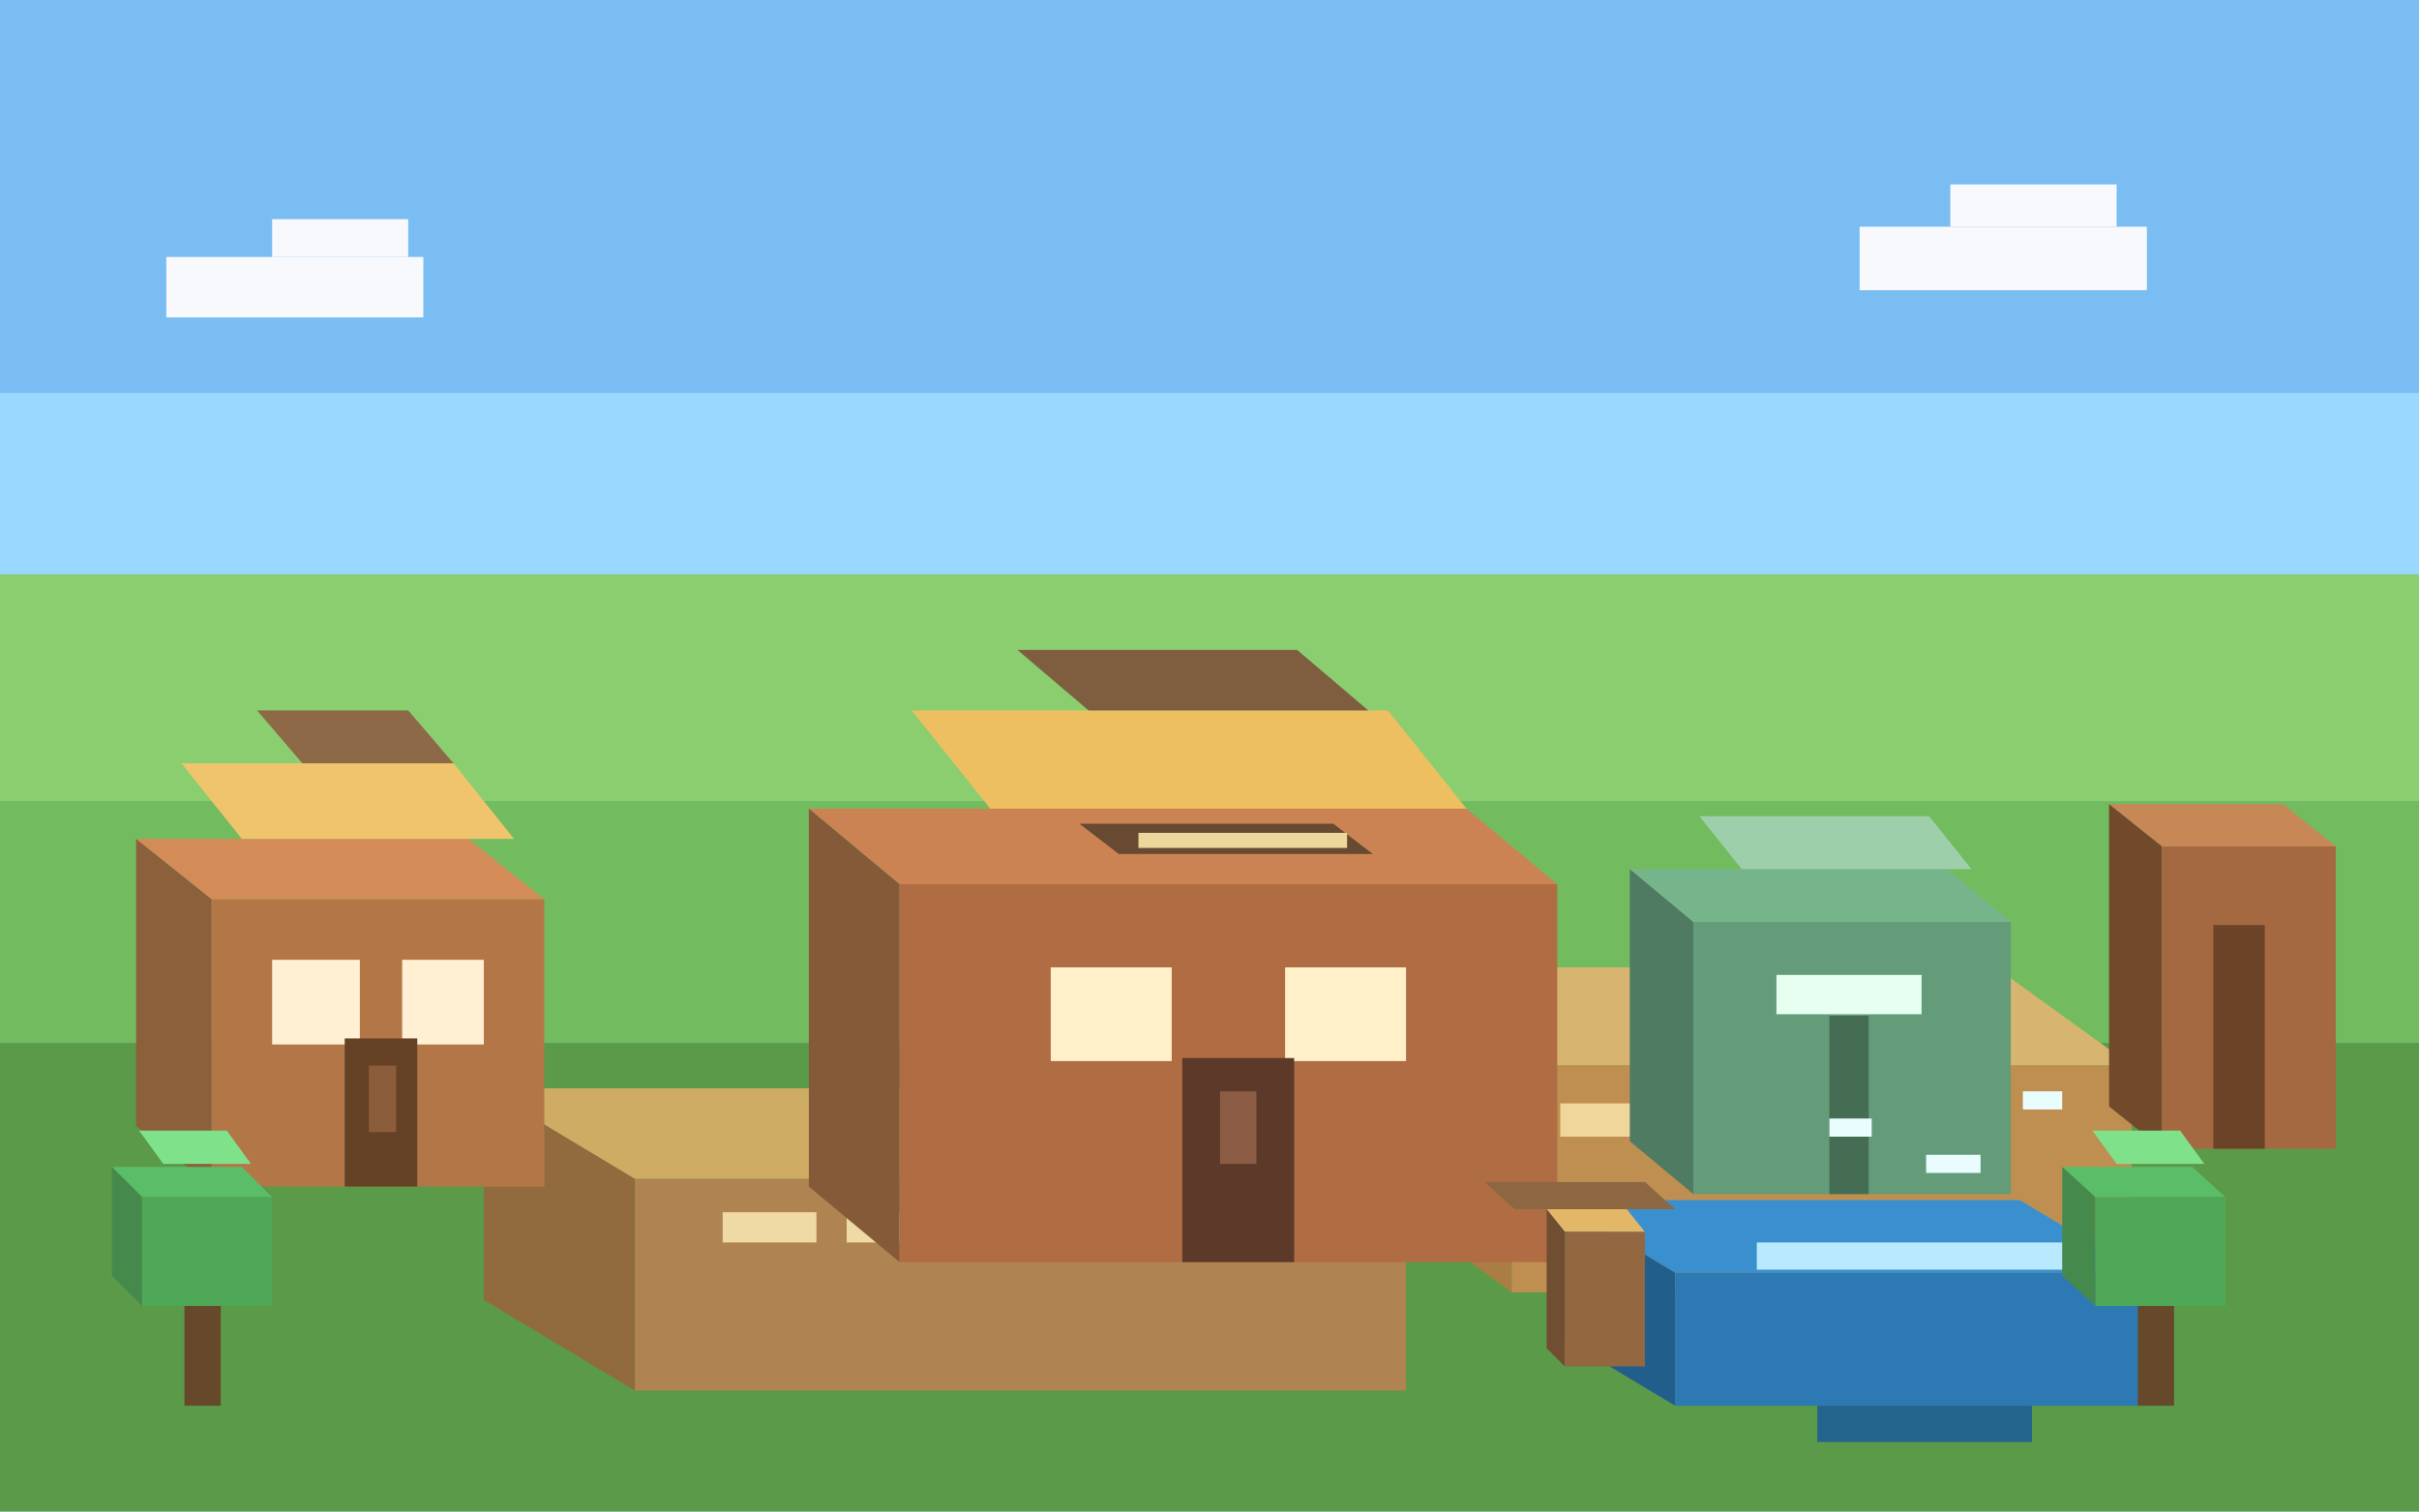
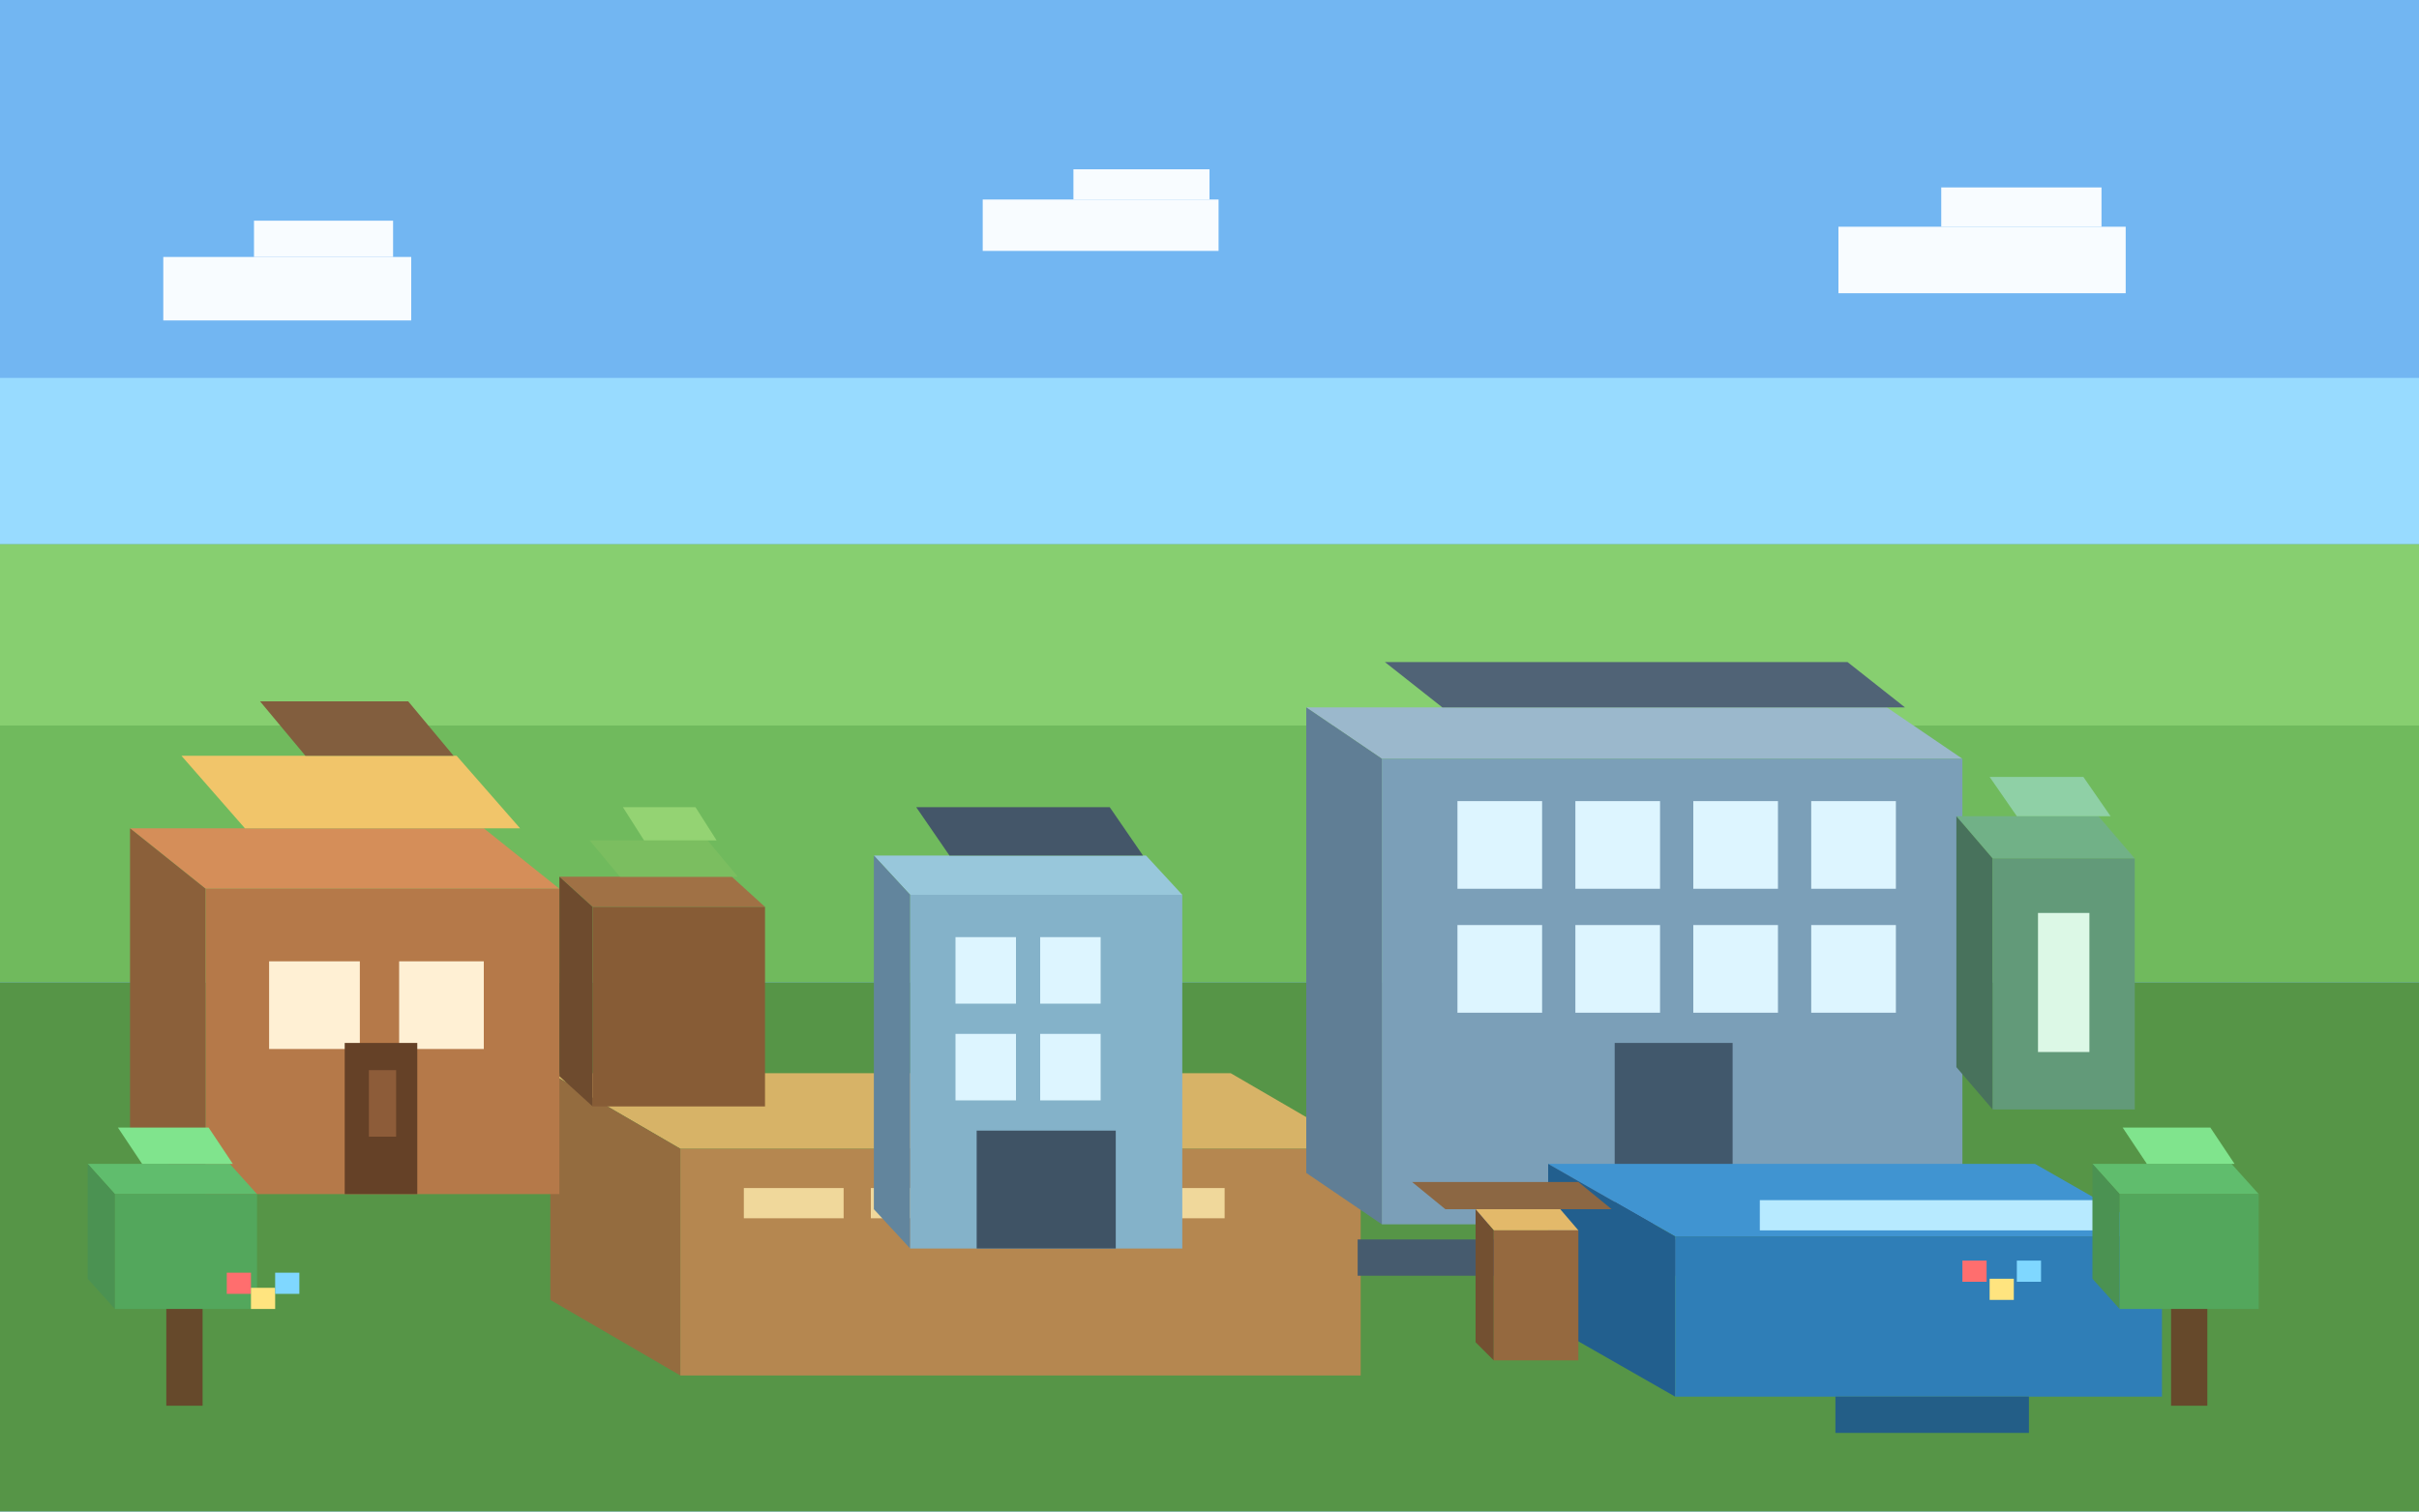
<svg xmlns="http://www.w3.org/2000/svg" width="1600" height="1000" viewBox="0 0 1600 1000" fill="none">
-   <rect width="1600" height="1000" fill="#79BDF3" />
-   <rect y="260" width="1600" height="120" fill="#9AD8FF" />
-   <rect y="380" width="1600" height="150" fill="#8ACE70" />
-   <rect y="530" width="1600" height="160" fill="#72BB5E" />
-   <rect y="690" width="1600" height="310" fill="#5A9A48" />
-   <rect x="110" y="170" width="170" height="40" fill="#F8F9FD" />
-   <rect x="180" y="145" width="90" height="25" fill="#F8F9FD" />
-   <rect x="1230" y="150" width="190" height="42" fill="#F8F9FD" />
-   <rect x="1290" y="122" width="110" height="28" fill="#F8F9FD" />
-   <polygon points="1000,705 1410,705 1320,640 910,640" fill="#D7B46F" />
-   <polygon points="1000,705 1000,855 910,790 910,640" fill="#A97D43" />
-   <polygon points="1000,705 1410,705 1410,855 1000,855" fill="#BF8F51" />
-   <rect x="1032" y="730" width="60" height="22" fill="#EFD79C" />
-   <rect x="1106" y="730" width="60" height="22" fill="#EFD79C" />
-   <rect x="1180" y="730" width="60" height="22" fill="#EFD79C" />
-   <rect x="1254" y="730" width="60" height="22" fill="#EFD79C" />
-   <polygon points="420,780 930,780 830,720 320,720" fill="#CEAC64" />
-   <polygon points="420,780 420,920 320,860 320,720" fill="#916B3E" />
-   <polygon points="420,780 930,780 930,920 420,920" fill="#AF8451" />
-   <rect x="478" y="802" width="62" height="20" fill="#EFD9A4" />
-   <rect x="560" y="802" width="62" height="20" fill="#EFD9A4" />
-   <rect x="642" y="802" width="62" height="20" fill="#EFD9A4" />
-   <rect x="724" y="802" width="62" height="20" fill="#EFD9A4" />
-   <rect x="806" y="802" width="62" height="20" fill="#EFD9A4" />
-   <polygon points="140,595 360,595 310,555 90,555" fill="#D38C57" />
-   <polygon points="140,595 140,785 90,745 90,555" fill="#8C603A" />
-   <polygon points="140,595 360,595 360,785 140,785" fill="#B37747" />
-   <polygon points="160,555 340,555 300,505 120,505" fill="#F0C46C" />
-   <polygon points="200,505 300,505 270,470 170,470" fill="#8D6947" />
-   <rect x="180" y="635" width="58" height="56" fill="#FFF0D4" />
-   <rect x="266" y="635" width="54" height="56" fill="#FFF0D4" />
-   <rect x="228" y="687" width="48" height="98" fill="#654126" />
-   <rect x="244" y="705" width="18" height="44" fill="#8C5D3A" />
-   <polygon points="595,585 1030,585 970,535 535,535" fill="#CC8353" />
-   <polygon points="595,585 595,835 535,785 535,535" fill="#855A38" />
-   <polygon points="595,585 1030,585 1030,835 595,835" fill="#B06C42" />
-   <polygon points="655,535 970,535 918,470 603,470" fill="#EEBF61" />
-   <polygon points="720,470 905,470 858,430 673,430" fill="#7E5E3F" />
-   <rect x="695" y="640" width="80" height="62" fill="#FFF0CA" />
-   <rect x="850" y="640" width="80" height="62" fill="#FFF0CA" />
-   <rect x="782" y="700" width="74" height="135" fill="#5D3929" />
-   <rect x="807" y="722" width="24" height="48" fill="#8C5D44" />
-   <polygon points="740,565 908,565 882,545 714,545" fill="#674A31" />
-   <rect x="753" y="551" width="138" height="10" fill="#EDD79C" />
-   <polygon points="1120,610 1330,610 1288,575 1078,575" fill="#76B58C" />
-   <polygon points="1120,610 1120,790 1078,755 1078,575" fill="#4F7B62" />
-   <polygon points="1120,610 1330,610 1330,790 1120,790" fill="#649C7A" />
-   <polygon points="1152,575 1304,575 1276,540 1124,540" fill="#9DD0AA" />
-   <rect x="1175" y="645" width="96" height="26" fill="#E6FFF0" />
-   <rect x="1210" y="672" width="26" height="118" fill="#446D54" />
-   <polygon points="1430,560 1545,560 1510,532 1395,532" fill="#C88756" />
-   <polygon points="1430,560 1430,760 1395,732 1395,532" fill="#714A2C" />
-   <polygon points="1430,560 1545,560 1545,760 1430,760" fill="#A46940" />
-   <rect x="1464" y="612" width="34" height="148" fill="#6B4327" />
-   <polygon points="1108,842 1416,842 1336,794 1028,794" fill="#3A90CF" />
-   <polygon points="1108,842 1108,930 1028,882 1028,794" fill="#215E8C" />
-   <polygon points="1108,842 1416,842 1416,930 1108,930" fill="#2D79B3" />
-   <rect x="1162" y="822" width="214" height="18" fill="#B8E9FF" />
-   <rect x="1202" y="930" width="142" height="24" fill="#24658E" />
-   <polygon points="94,792 180,792 160,772 74,772" fill="#5ABD68" />
-   <polygon points="94,792 94,864 74,844 74,772" fill="#46894C" />
-   <polygon points="94,792 180,792 180,864 94,864" fill="#4FA857" />
-   <polygon points="108,770 166,770 150,748 92,748" fill="#7FE28B" />
-   <rect x="122" y="864" width="24" height="66" fill="#66492B" />
-   <polygon points="1386,792 1472,792 1450,772 1364,772" fill="#5ABD68" />
-   <polygon points="1386,792 1386,864 1364,844 1364,772" fill="#46894C" />
-   <polygon points="1386,792 1472,792 1472,864 1386,864" fill="#4FA857" />
-   <polygon points="1400,770 1458,770 1442,748 1384,748" fill="#7FE28B" />
-   <rect x="1414" y="864" width="24" height="66" fill="#66492B" />
-   <polygon points="1035,815 1088,815 1076,800 1023,800" fill="#E2B768" />
-   <polygon points="1035,815 1035,904 1023,892 1023,800" fill="#714E31" />
-   <polygon points="1035,815 1088,815 1088,904 1035,904" fill="#936840" />
-   <polygon points="1002,800 1108,800 1088,782 982,782" fill="#8C6742" />
-   <rect x="1210" y="740" width="28" height="12" fill="#E9FDFF" />
-   <rect x="1274" y="764" width="36" height="12" fill="#E9FDFF" />
-   <rect x="1338" y="722" width="26" height="12" fill="#E9FDFF" />
+   <rect width="1600" height="1000" fill="#72B6F2" />
+   <rect y="250" width="1600" height="110" fill="#98DBFF" />
+   <rect y="360" width="1600" height="120" fill="#87CF70" />
+   <rect y="480" width="1600" height="170" fill="#70BA5D" />
+   <rect y="650" width="1600" height="350" fill="#569547" />
+   <rect x="108" y="170" width="164" height="42" fill="#F8FCFF" />
+   <rect x="168" y="146" width="92" height="24" fill="#F8FCFF" />
+   <rect x="1216" y="150" width="190" height="44" fill="#F8FCFF" />
+   <rect x="1284" y="124" width="106" height="26" fill="#F8FCFF" />
+   <rect x="650" y="132" width="156" height="34" fill="#F8FCFF" />
+   <rect x="710" y="112" width="90" height="20" fill="#F8FCFF" />
+   <polygon points="450,760 900,760 814,710 364,710" fill="#D7B367" />
+   <polygon points="450,760 450,910 364,860 364,710" fill="#946C3F" />
+   <polygon points="450,760 900,760 900,910 450,910" fill="#B58750" />
+   <rect x="492" y="786" width="66" height="20" fill="#F0D89B" />
+   <rect x="576" y="786" width="66" height="20" fill="#F0D89B" />
+   <rect x="660" y="786" width="66" height="20" fill="#F0D89B" />
+   <rect x="744" y="786" width="66" height="20" fill="#F0D89B" />
+   <polygon points="136,588 370,588 320,548 86,548" fill="#D58E59" />
+   <polygon points="136,588 136,790 86,750 86,548" fill="#8B603A" />
+   <polygon points="136,588 370,588 370,790 136,790" fill="#B57949" />
+   <polygon points="162,548 344,548 302,500 120,500" fill="#F1C56A" />
+   <polygon points="202,500 300,500 270,464 172,464" fill="#825E3E" />
+   <rect x="178" y="636" width="60" height="58" fill="#FFF0D4" />
+   <rect x="264" y="636" width="56" height="58" fill="#FFF0D4" />
+   <rect x="228" y="690" width="48" height="100" fill="#654127" />
+   <rect x="244" y="708" width="18" height="44" fill="#8D5C39" />
+   <polygon points="392,600 506,600 484,580 370,580" fill="#A07145" />
+   <polygon points="392,600 392,732 370,712 370,580" fill="#6E4B2E" />
+   <polygon points="392,600 506,600 506,732 392,732" fill="#875C36" />
+   <polygon points="410,580 488,580 468,556 390,556" fill="#7BBE60" />
+   <polygon points="426,556 474,556 460,534 412,534" fill="#94D373" />
+   <polygon points="602,592 782,592 758,566 578,566" fill="#98C7DB" />
+   <polygon points="602,592 602,826 578,800 578,566" fill="#62859D" />
+   <polygon points="602,592 782,592 782,826 602,826" fill="#84B2C9" />
+   <polygon points="628,566 756,566 734,534 606,534" fill="#445669" />
+   <rect x="632" y="620" width="40" height="44" fill="#DDF5FF" />
+   <rect x="688" y="620" width="40" height="44" fill="#DDF5FF" />
+   <rect x="632" y="684" width="40" height="44" fill="#DDF5FF" />
+   <rect x="688" y="684" width="40" height="44" fill="#DDF5FF" />
+   <rect x="646" y="748" width="92" height="78" fill="#3F5365" />
+   <polygon points="914,502 1298,502 1248,468 864,468" fill="#9BB8CC" />
+   <polygon points="914,502 914,810 864,776 864,468" fill="#607E95" />
+   <polygon points="914,502 1298,502 1298,810 914,810" fill="#7B9FB8" />
+   <polygon points="954,468 1260,468 1222,438 916,438" fill="#506376" />
+   <rect x="964" y="530" width="56" height="58" fill="#DDF5FF" />
+   <rect x="1042" y="530" width="56" height="58" fill="#DDF5FF" />
+   <rect x="1120" y="530" width="56" height="58" fill="#DDF5FF" />
+   <rect x="1198" y="530" width="56" height="58" fill="#DDF5FF" />
+   <rect x="964" y="612" width="56" height="58" fill="#DDF5FF" />
+   <rect x="1042" y="612" width="56" height="58" fill="#DDF5FF" />
+   <rect x="1120" y="612" width="56" height="58" fill="#DDF5FF" />
+   <rect x="1198" y="612" width="56" height="58" fill="#DDF5FF" />
+   <rect x="1068" y="690" width="78" height="120" fill="#41586C" />
+   <rect x="898" y="820" width="418" height="24" fill="#465B6E" />
+   <polygon points="1318,568 1412,568 1388,540 1294,540" fill="#71B187" />
+   <polygon points="1318,568 1318,734 1294,706 1294,540" fill="#48725C" />
+   <polygon points="1318,568 1412,568 1412,734 1318,734" fill="#629A79" />
+   <polygon points="1334,540 1396,540 1378,514 1316,514" fill="#8FD0A6" />
+   <rect x="1348" y="604" width="34" height="92" fill="#DCF8E6" />
+   <polygon points="1108,818 1430,818 1346,770 1024,770" fill="#4094D1" />
+   <polygon points="1108,818 1108,924 1024,876 1024,770" fill="#225F8E" />
+   <polygon points="1108,818 1430,818 1430,924 1108,924" fill="#2F7EB7" />
+   <rect x="1164" y="794" width="228" height="20" fill="#B7EAFF" />
+   <rect x="1214" y="924" width="128" height="24" fill="#235E87" />
+   <polygon points="76,790 170,790 152,770 58,770" fill="#60BD6D" />
+   <polygon points="76,790 76,866 58,846 58,770" fill="#4B9252" />
+   <polygon points="76,790 170,790 170,866 76,866" fill="#53A75C" />
+   <polygon points="94,770 154,770 138,746 78,746" fill="#80E48D" />
+   <rect x="110" y="866" width="24" height="64" fill="#66492B" />
+   <polygon points="1402,790 1494,790 1476,770 1384,770" fill="#60BD6D" />
+   <polygon points="1402,790 1402,866 1384,846 1384,770" fill="#4B9252" />
+   <polygon points="1402,790 1494,790 1494,866 1402,866" fill="#53A75C" />
+   <polygon points="1420,770 1478,770 1462,746 1404,746" fill="#80E48D" />
+   <rect x="1436" y="866" width="24" height="64" fill="#66492B" />
+   <polygon points="988,814 1044,814 1032,800 976,800" fill="#E3B96A" />
+   <polygon points="988,814 988,900 976,888 976,800" fill="#735031" />
+   <polygon points="988,814 1044,814 1044,900 988,900" fill="#95693F" />
+   <polygon points="956,800 1066,800 1044,782 934,782" fill="#8C6743" />
+   <rect x="150" y="842" width="16" height="14" fill="#FF6E6E" />
+   <rect x="166" y="852" width="16" height="14" fill="#FFE47F" />
+   <rect x="182" y="842" width="16" height="14" fill="#7FD7FF" />
+   <rect x="1298" y="834" width="16" height="14" fill="#FF6E6E" />
+   <rect x="1316" y="846" width="16" height="14" fill="#FFE47F" />
+   <rect x="1334" y="834" width="16" height="14" fill="#7FD7FF" />
</svg>
